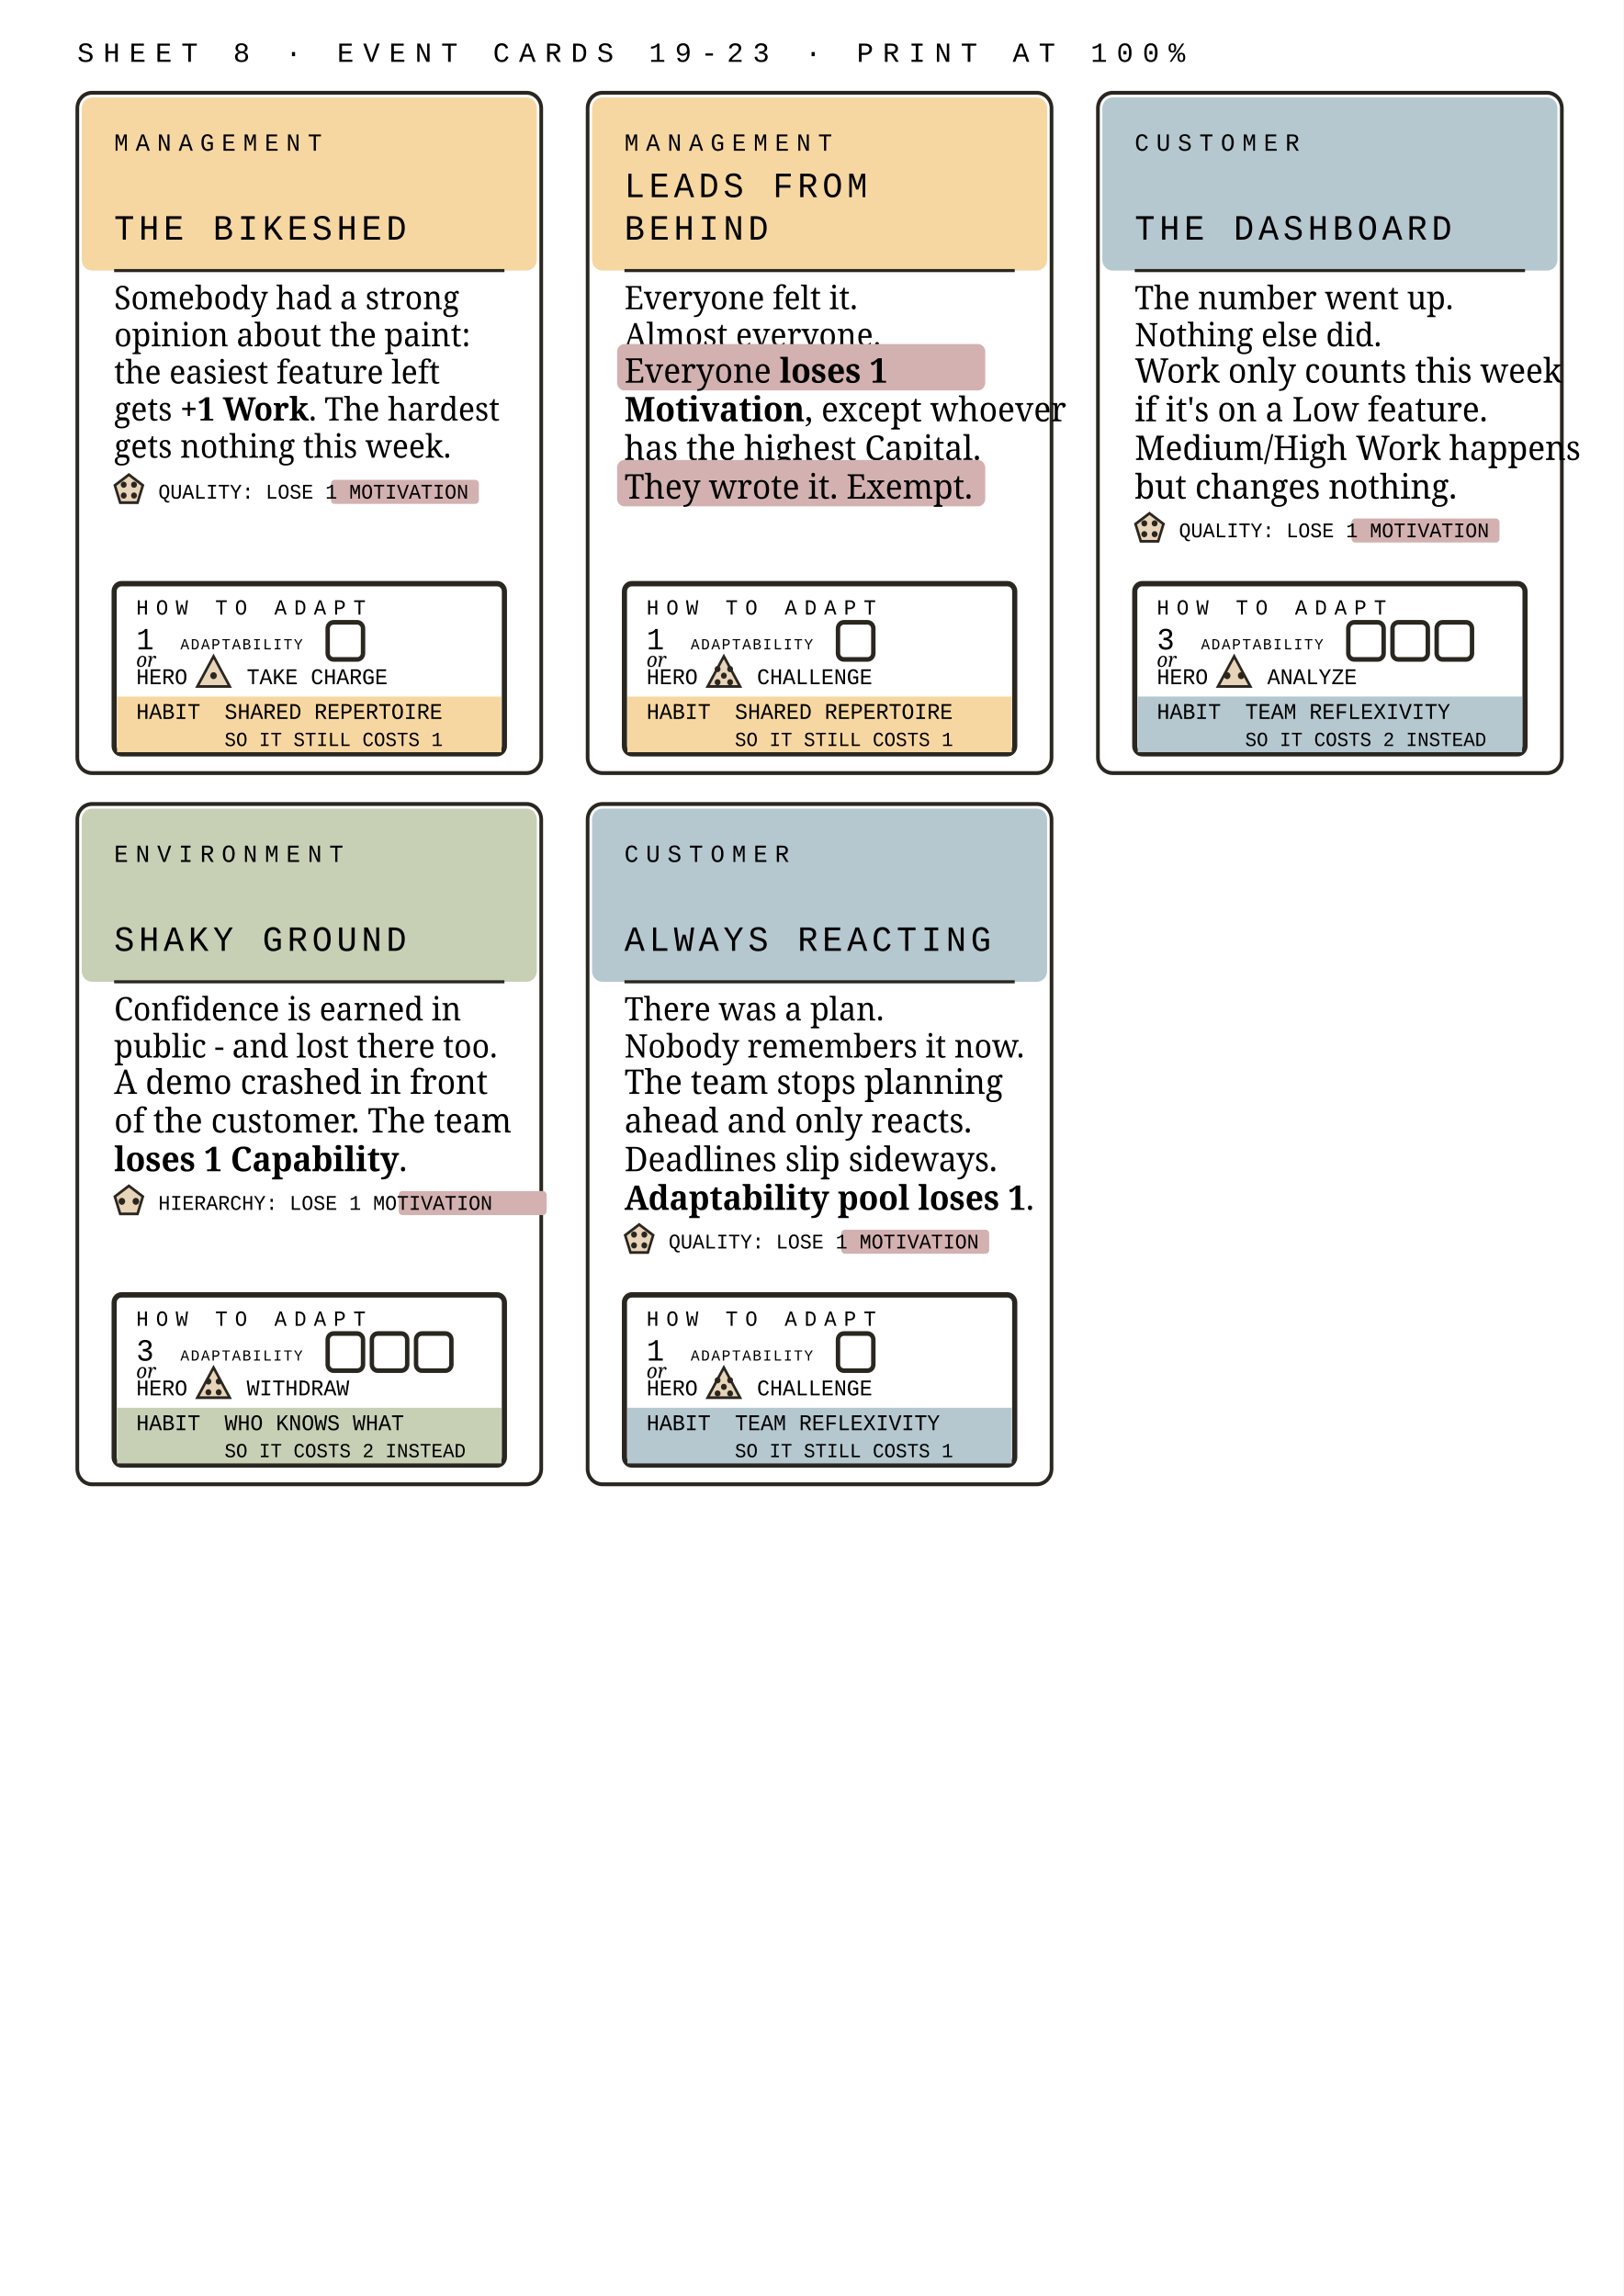
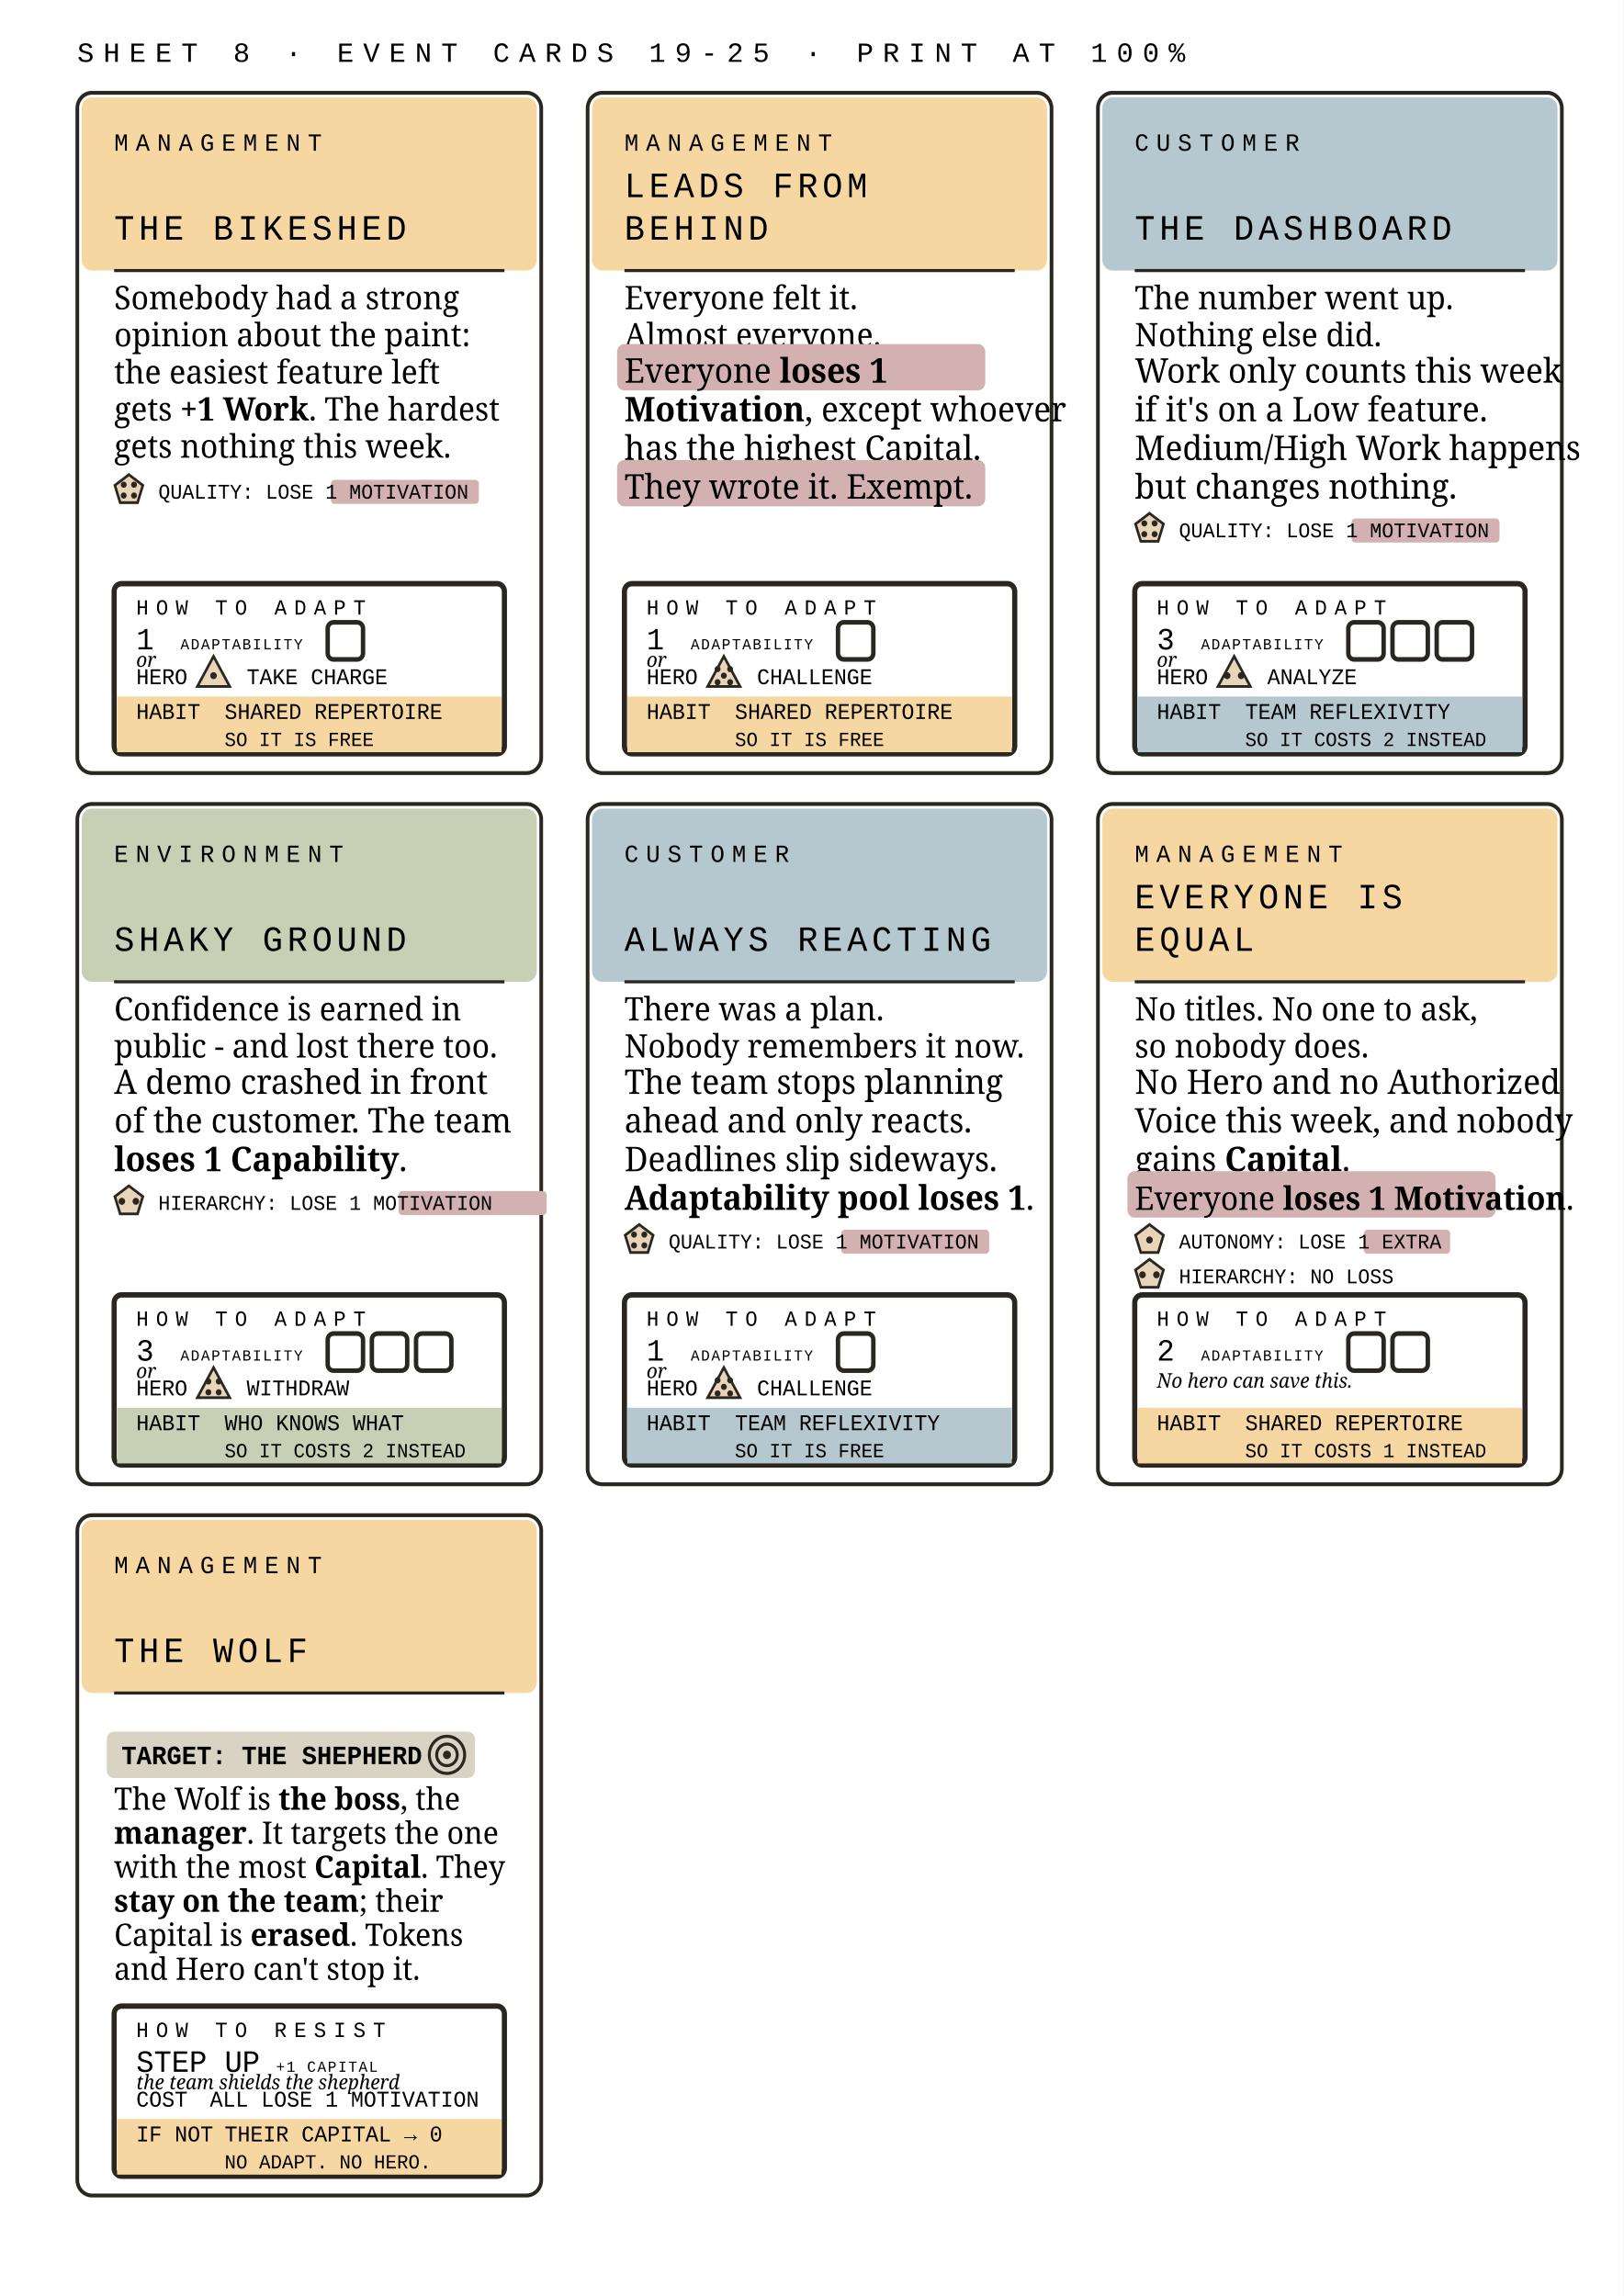
<svg xmlns="http://www.w3.org/2000/svg" width="210mm" height="297mm" viewBox="0 0 210 297">
  <style>
  .s { font-family:"EB Garamond",Garamond,Georgia,serif; fill:#000000; }
  .m { font-family:"IBM Plex Mono","Courier New",monospace; fill:#000000; }
  .c { fill:none; stroke:#2A2620; stroke-width:.5; }
  .h { stroke:#2A2620; stroke-width:.4; fill:none; }
  .w { fill:none; stroke:#2A2620; stroke-width:.7; }
  .q { fill:#000000; }
  .lb { font-family:"IBM Plex Mono","Courier New",monospace; font-size:2.9px; fill:#000000; }
  .vl { font-family:"IBM Plex Mono","Courier New",monospace; font-size:2.9px; fill:#000000; }
  .ic { fill:#E8D4B8; stroke:#2A2620; stroke-width:.35; }
  .pip { fill:#2A2620; stroke:none; }
  .trust { fill:#000000; }
  .capab { fill:#000000; }
  .shpra { fill:#000000; }
  .adapt { fill:#000000; }
  /* header tint = the Ledger row that answers this category */
  .cat-ppl  { fill:#D3CEDF; }
  .cat-env  { fill:#C7CFB5; }
  .cat-mgmt { fill:#F7D7A1; }
  .cat-cust { fill:#B5C7CF; }
</style>
  <defs>
    <g id="i-base">
      <rect x="-2.1" y="-2.1" width="4.2" height="4.2" rx=".3" class="ic" />
    </g>
    <g id="i-head">
      <polygon points="0,-2.5 2.2,1.4 -2.2,1.4" class="ic" />
    </g>
    <g id="i-item">
      <polygon points="0,-2.6 2.6,0 0,2.6 -2.6,0" class="ic" />
    </g>
    <g id="i-torso">
      <polygon points="0,-2 1.9,-.62 1.18,1.62 -1.18,1.62 -1.9,-.62" class="ic" />
    </g>
    <g id="q1">
      <circle cx="0" cy="0" r=".45" class="pip" />
    </g>
    <g id="q2">
      <circle cx="-.95" cy="0" r=".45" class="pip" />
      <circle cx=".95" cy="0" r=".45" class="pip" />
    </g>
    <g id="q3">
      <circle cx="0" cy="-.95" r=".45" class="pip" />
      <circle cx="-.95" cy=".8" r=".45" class="pip" />
      <circle cx=".95" cy=".8" r=".45" class="pip" />
    </g>
    <g id="q4">
      <circle cx="-.7" cy="-.7" r=".4" class="pip" />
      <circle cx=".7" cy="-.7" r=".4" class="pip" />
      <circle cx="-.7" cy=".7" r=".4" class="pip" />
      <circle cx=".7" cy=".7" r=".4" class="pip" />
    </g>
    <g id="q5">
      <circle cx="-.85" cy="-.85" r=".4" class="pip" />
      <circle cx=".85" cy="-.85" r=".4" class="pip" />
      <circle cx="0" cy="0" r=".4" class="pip" />
      <circle cx="-.85" cy=".85" r=".4" class="pip" />
      <circle cx=".85" cy=".85" r=".4" class="pip" />
    </g>
    <g id="bikeshed" transform="scale(.952381,1)">
      <rect x=".6" y=".6" width="61.8" height="22.4" rx="1.4" class="cat-mgmt" />
      <rect width="63" height="88" rx="2" class="c" />
      <text x="5" y="7.5" class="m q" font-size="3.2" letter-spacing="1">MANAGEMENT</text>
      <text x="5" y="19" class="m" font-size="4.6" letter-spacing=".6">THE BIKESHED</text>
      <line x1="5" y1="23" x2="58" y2="23" class="h" stroke-width=".7" />
      <text x="5" y="28" class="s" font-size="4.2">Somebody had a strong</text>
      <text x="5" y="32.8" class="s" font-size="4.2">opinion about the paint:</text>
      <text x="5" y="37.6" class="s" font-size="4.2">the easiest feature left</text>
      <text x="5" y="42.4" class="s" font-size="4.2">gets <tspan font-weight="bold">+1 Work</tspan>. The hardest</text>
      <text x="5" y="47.2" class="s" font-size="4.2">gets nothing this week.</text>
      <g transform="translate(0,9.5)">
        <g transform="translate(7,41.9)">
          <use href="#i-torso" />
          <use href="#q4" />
        </g>
        <rect x="34.44" y="40.57" width="20.09" height="3.11" rx=".5" fill="#D3B1B1" />
        <text x="11" y="43" class="m" font-size="2.7">QUALITY: LOSE 1 MOTIVATION</text>
        <rect x="5" y="54" width="53" height="22" rx="1" class="w" />
        <text x="8" y="58" class="m q" font-size="2.8" letter-spacing="1">HOW TO ADAPT</text>
        <text x="8" y="62.5" class="m" font-size="4">1</text>
        <text x="14" y="62.5" class="m q" font-size="2" letter-spacing=".2">ADAPTABILITY</text>
        <text x="8" y="64.75" class="s q" font-size="2.6" font-style="italic">or</text>
        <rect x="5.4" y="68.6" width="52.2" height="7.2" class="cat-mgmt" />
        <text x="8" y="67" class="lb">HERO</text>
        <g transform="translate(18.5,65.9)">
          <use href="#i-head" />
          <use href="#q1" />
        </g>
        <text x="23" y="67" class="vl">TAKE CHARGE</text>
        <text x="8" y="71.5" class="lb">HABIT</text>
        <text x="20" y="71.5" class="vl shpra">SHARED REPERTOIRE</text>
-         <text x="20" y="75" class="m" font-size="2.6">SO IT STILL COSTS 1</text>
+         <text x="20" y="75" class="m" font-size="2.6">SO IT IS FREE</text>
        <use href="#cost1" />
      </g>
    </g>
    <g id="leadsbehind" transform="scale(.952381,1)">
      <rect x=".6" y=".6" width="61.8" height="22.4" rx="1.4" class="cat-mgmt" />
      <rect width="63" height="88" rx="2" class="c" />
      <text x="5" y="7.5" class="m q" font-size="3.2" letter-spacing="1">MANAGEMENT</text>
      <text x="5" y="13.5" class="m" font-size="4.6" letter-spacing=".6">LEADS FROM</text>
      <text x="5" y="19" class="m" font-size="4.6" letter-spacing=".6">BEHIND</text>
      <line x1="5" y1="23" x2="58" y2="23" class="h" stroke-width=".7" />
      <text x="5" y="28" class="s" font-size="4.2">Everyone felt it.</text>
      <text x="5" y="32.8" class="s" font-size="4.2">Almost everyone.</text>
      <g transform="translate(0,9.5)">
        <rect x="4" y="23" width="50" height="6" rx="1" fill="#D3B1B1" />
        <text x="5" y="28" class="s" font-size="4.4">Everyone <tspan font-weight="bold">loses 1</tspan>
        </text>
        <text x="5" y="33" class="s" font-size="4.4">
          <tspan font-weight="bold">Motivation</tspan>, except whoever</text>
        <text x="5" y="38" class="s" font-size="4.4">has the highest Capital.</text>
        <rect x="4" y="38" width="50" height="6" rx="1" fill="#D3B1B1" />
        <text x="5" y="43" class="s" font-size="4.4">They wrote it. Exempt.</text>
        <rect x="5" y="54" width="53" height="22" rx="1" class="w" />
        <text x="8" y="58" class="m q" font-size="2.8" letter-spacing="1">HOW TO ADAPT</text>
        <text x="8" y="62.5" class="m" font-size="4">1</text>
        <text x="14" y="62.5" class="m q" font-size="2" letter-spacing=".2">ADAPTABILITY</text>
        <text x="8" y="64.75" class="s q" font-size="2.6" font-style="italic">or</text>
        <rect x="5.4" y="68.6" width="52.2" height="7.2" class="cat-mgmt" />
        <text x="8" y="67" class="lb">HERO</text>
        <g transform="translate(18.5,65.9)">
          <use href="#i-head" />
          <use href="#q5" />
        </g>
        <text x="23" y="67" class="vl">CHALLENGE</text>
        <text x="8" y="71.5" class="lb">HABIT</text>
        <text x="20" y="71.5" class="vl shpra">SHARED REPERTOIRE</text>
-         <text x="20" y="75" class="m" font-size="2.6">SO IT STILL COSTS 1</text>
+         <text x="20" y="75" class="m" font-size="2.6">SO IT IS FREE</text>
        <use href="#cost1" />
      </g>
    </g>
    <g id="dashboard" transform="scale(.952381,1)">
      <rect x=".6" y=".6" width="61.8" height="22.4" rx="1.4" class="cat-cust" />
      <rect width="63" height="88" rx="2" class="c" />
      <text x="5" y="7.5" class="m q" font-size="3.2" letter-spacing="1">CUSTOMER</text>
      <text x="5" y="19" class="m" font-size="4.6" letter-spacing=".6">THE DASHBOARD</text>
      <line x1="5" y1="23" x2="58" y2="23" class="h" stroke-width=".7" />
      <text x="5" y="28" class="s" font-size="4.2">The number went up.</text>
      <text x="5" y="32.8" class="s" font-size="4.2">Nothing else did.</text>
      <g transform="translate(0,9.5)">
        <text x="5" y="28" class="s" font-size="4.4">Work only counts this week</text>
        <text x="5" y="33" class="s" font-size="4.4">if it's on a Low feature.</text>
        <text x="5" y="38" class="s" font-size="4.4">Medium/High Work happens</text>
        <text x="5" y="43" class="s" font-size="4.4">but changes nothing.</text>
        <g transform="translate(7,46.9)">
          <use href="#i-torso" />
          <use href="#q4" />
        </g>
        <rect x="34.44" y="45.57" width="20.09" height="3.11" rx=".5" fill="#D3B1B1" />
        <text x="11" y="48" class="m" font-size="2.7">QUALITY: LOSE 1 MOTIVATION</text>
        <rect x="5" y="54" width="53" height="22" rx="1" class="w" />
        <text x="8" y="58" class="m q" font-size="2.8" letter-spacing="1">HOW TO ADAPT</text>
        <text x="8" y="62.5" class="m" font-size="4">3</text>
        <text x="14" y="62.5" class="m q" font-size="2" letter-spacing=".2">ADAPTABILITY</text>
        <text x="8" y="64.75" class="s q" font-size="2.6" font-style="italic">or</text>
        <rect x="5.4" y="68.6" width="52.2" height="7.2" class="cat-cust" />
        <text x="8" y="67" class="lb">HERO</text>
        <g transform="translate(18.5,65.9)">
          <use href="#i-head" />
          <use href="#q2" />
        </g>
        <text x="23" y="67" class="vl">ANALYZE</text>
        <text x="8" y="71.5" class="lb">HABIT</text>
        <text x="20" y="71.5" class="vl adapt">TEAM REFLEXIVITY</text>
        <text x="20" y="75" class="m" font-size="2.6">SO IT COSTS 2 INSTEAD</text>
        <use href="#cost3" />
      </g>
    </g>
    <g id="confidence" transform="scale(.952381,1)">
      <rect x=".6" y=".6" width="61.8" height="22.4" rx="1.4" class="cat-env" />
      <rect width="63" height="88" rx="2" class="c" />
      <text x="5" y="7.5" class="m q" font-size="3.2" letter-spacing="1">ENVIRONMENT</text>
      <text x="5" y="19" class="m" font-size="4.6" letter-spacing=".6">SHAKY GROUND</text>
      <line x1="5" y1="23" x2="58" y2="23" class="h" stroke-width=".7" />
      <text x="5" y="28" class="s" font-size="4.2">Confidence is earned in</text>
      <text x="5" y="32.8" class="s" font-size="4.2">public - and lost there too.</text>
      <g transform="translate(0,9.5)">
        <text x="5" y="28" class="s" font-size="4.4">A demo crashed in front</text>
        <text x="5" y="33" class="s" font-size="4.4">of the customer. The team</text>
        <text x="5" y="38" class="s" font-size="4.4">
          <tspan font-weight="bold">loses 1 Capability</tspan>.</text>
        <g transform="translate(7,41.9)">
          <use href="#i-torso" />
          <use href="#q2" />
        </g>
        <rect x="43.64" y="40.57" width="20.09" height="3.11" rx=".5" fill="#D3B1B1" />
        <text x="11" y="43" class="m" font-size="2.7">HIERARCHY: LOSE 1 MOTIVATION</text>
        <rect x="5" y="54" width="53" height="22" rx="1" class="w" />
        <text x="8" y="58" class="m q" font-size="2.8" letter-spacing="1">HOW TO ADAPT</text>
        <text x="8" y="62.5" class="m" font-size="4">3</text>
        <text x="14" y="62.5" class="m q" font-size="2" letter-spacing=".2">ADAPTABILITY</text>
        <text x="8" y="64.75" class="s q" font-size="2.6" font-style="italic">or</text>
        <rect x="5.4" y="68.6" width="52.2" height="7.2" class="cat-env" />
        <text x="8" y="67" class="lb">HERO</text>
        <g transform="translate(18.5,65.9)">
          <use href="#i-head" />
          <use href="#q4" />
        </g>
        <text x="23" y="67" class="vl">WITHDRAW</text>
        <text x="8" y="71.5" class="lb">HABIT</text>
        <text x="20" y="71.5" class="vl capab">WHO KNOWS WHAT</text>
        <text x="20" y="75" class="m" font-size="2.6">SO IT COSTS 2 INSTEAD</text>
        <use href="#cost3" />
      </g>
    </g>
    <g id="reacting" transform="scale(.952381,1)">
      <rect x=".6" y=".6" width="61.8" height="22.4" rx="1.4" class="cat-cust" />
      <rect width="63" height="88" rx="2" class="c" />
      <text x="5" y="7.5" class="m q" font-size="3.2" letter-spacing="1">CUSTOMER</text>
      <text x="5" y="19" class="m" font-size="4.6" letter-spacing=".6">ALWAYS REACTING</text>
      <line x1="5" y1="23" x2="58" y2="23" class="h" stroke-width=".7" />
      <text x="5" y="28" class="s" font-size="4.2">There was a plan.</text>
      <text x="5" y="32.8" class="s" font-size="4.2">Nobody remembers it now.</text>
      <g transform="translate(0,9.5)">
        <text x="5" y="28" class="s" font-size="4.4">The team stops planning</text>
        <text x="5" y="33" class="s" font-size="4.4">ahead and only reacts.</text>
        <text x="5" y="38" class="s" font-size="4.4">Deadlines slip sideways.</text>
        <text x="5" y="43" class="s" font-size="4.4">
          <tspan font-weight="bold">Adaptability pool loses 1</tspan>.</text>
        <g transform="translate(7,46.9)">
          <use href="#i-torso" />
          <use href="#q4" />
        </g>
        <rect x="34.44" y="45.57" width="20.09" height="3.11" rx=".5" fill="#D3B1B1" />
        <text x="11" y="48" class="m" font-size="2.7">QUALITY: LOSE 1 MOTIVATION</text>
        <rect x="5" y="54" width="53" height="22" rx="1" class="w" />
        <text x="8" y="58" class="m q" font-size="2.8" letter-spacing="1">HOW TO ADAPT</text>
        <text x="8" y="62.5" class="m" font-size="4">1</text>
        <text x="14" y="62.5" class="m q" font-size="2" letter-spacing=".2">ADAPTABILITY</text>
        <text x="8" y="64.75" class="s q" font-size="2.6" font-style="italic">or</text>
        <rect x="5.4" y="68.6" width="52.2" height="7.2" class="cat-cust" />
        <text x="8" y="67" class="lb">HERO</text>
        <g transform="translate(18.5,65.9)">
          <use href="#i-head" />
          <use href="#q5" />
        </g>
        <text x="23" y="67" class="vl">CHALLENGE</text>
        <text x="8" y="71.5" class="lb">HABIT</text>
        <text x="20" y="71.5" class="vl adapt">TEAM REFLEXIVITY</text>
-         <text x="20" y="75" class="m" font-size="2.6">SO IT STILL COSTS 1</text>
+         <text x="20" y="75" class="m" font-size="2.6">SO IT IS FREE</text>
        <use href="#cost1" />
+       </g>
+     </g>
+     <g id="equal" transform="scale(.952381,1)">
+       <rect x=".6" y=".6" width="61.8" height="22.4" rx="1.4" class="cat-mgmt" />
+       <rect width="63" height="88" rx="2" class="c" />
+       <text x="5" y="7.5" class="m q" font-size="3.2" letter-spacing="1">MANAGEMENT</text>
+       <text x="5" y="13.5" class="m" font-size="4.6" letter-spacing=".6">EVERYONE IS</text>
+       <text x="5" y="19" class="m" font-size="4.6" letter-spacing=".6">EQUAL</text>
+       <line x1="5" y1="23" x2="58" y2="23" class="h" stroke-width=".7" />
+       <text x="5" y="28" class="s" font-size="4.2">No titles. No one to ask,</text>
+       <text x="5" y="32.8" class="s" font-size="4.2">so nobody does.</text>
+       <g transform="translate(0,9.5)">
+         <text x="5" y="28" class="s" font-size="4.4">No Hero and no Authorized</text>
+         <text x="5" y="33" class="s" font-size="4.4">Voice this week, and nobody</text>
+         <text x="5" y="38" class="s" font-size="4.4">gains <tspan font-weight="bold">Capital</tspan>.</text>
+         <rect x="4" y="38" width="50" height="6" rx="1" fill="#D3B1B1" />
+         <text x="5" y="43" class="s" font-size="4.2">Everyone <tspan font-weight="bold">loses 1 Motivation</tspan>.</text>
+         <g transform="translate(7,46.9)">
+           <use href="#i-torso" />
+           <use href="#q1" />
+         </g>
+         <rect x="36.11" y="45.57" width="11.72" height="3.11" rx=".5" fill="#D3B1B1" />
+         <text x="11" y="48" class="m" font-size="2.7">AUTONOMY: LOSE 1 EXTRA</text>
+         <g transform="translate(7,51.4)">
+           <use href="#i-torso" />
+           <use href="#q2" />
+         </g>
+         <text x="11" y="52.5" class="m q" font-size="2.7">HIERARCHY: NO LOSS</text>
+         <rect x="5" y="54" width="53" height="22" rx="1" class="w" />
+         <text x="8" y="58" class="m q" font-size="2.8" letter-spacing="1">HOW TO ADAPT</text>
+         <text x="8" y="62.5" class="m" font-size="4">2</text>
+         <text x="14" y="62.5" class="m q" font-size="2" letter-spacing=".2">ADAPTABILITY</text>
+         <text x="8" y="66" class="s q" font-size="2.6" font-style="italic">No hero can save this.</text>
+         <rect x="5.4" y="68.6" width="52.2" height="7.2" class="cat-mgmt" />
+         <text x="8" y="71.5" class="lb">HABIT</text>
+         <text x="20" y="71.5" class="vl shpra">SHARED REPERTOIRE</text>
+         <text x="20" y="75" class="m" font-size="2.6">SO IT COSTS 1 INSTEAD</text>
+         <use href="#cost2" />
+       </g>
+     </g>
+     <g id="wolf" transform="scale(.952381,1)">
+       <rect x=".6" y=".6" width="61.8" height="22.4" rx="1.4" class="cat-mgmt" />
+       <rect width="63" height="88" rx="2" class="c" stroke-width=".9" />
+       <text x="5" y="7.5" class="m q" font-size="3.2" letter-spacing="1">MANAGEMENT</text>
+       <text x="5" y="19" class="m" font-size="4.6" letter-spacing=".6">THE WOLF</text>
+       <line x1="5" y1="23" x2="58" y2="23" class="h" stroke-width=".7" />
+       <g transform="translate(0,9.5)">
+         <rect x="4" y="18.5" width="50" height="6" rx="1" fill="#D9D3C4" />
+         <text x="6" y="22.7" class="m" font-size="3.4" font-weight="bold">TARGET: THE SHEPHERD</text>
+         <g transform="translate(50.2,21.5)" fill="none" stroke="#2A2620" stroke-width=".4">
+           <circle r="2.4" />
+           <circle r="1.4" />
+           <circle r=".35" fill="#2A2620" />
+         </g>
+         <text x="5" y="28.6" class="s" font-size="4">The Wolf is <tspan font-weight="bold">the boss</tspan>, the</text>
+         <text x="5" y="33" class="s" font-size="4">
+           <tspan font-weight="bold">manager</tspan>. It targets the one</text>
+         <text x="5" y="37.4" class="s" font-size="4">with the most <tspan font-weight="bold">Capital</tspan>. They</text>
+         <text x="5" y="41.8" class="s" font-size="4">
+           <tspan font-weight="bold">stay on the team</tspan>; their</text>
+         <text x="5" y="46.2" class="s" font-size="4">Capital is <tspan font-weight="bold">erased</tspan>. Tokens</text>
+         <text x="5" y="50.6" class="s" font-size="4">and Hero can't stop it.</text>
+         <rect x="5" y="54" width="53" height="22" rx="1" class="w" />
+         <text x="8" y="58" class="m q" font-size="2.8" letter-spacing="1">HOW TO RESIST</text>
+         <text x="8" y="62.5" class="m" font-size="4">STEP UP</text>
+         <text x="27" y="62.5" class="m q" font-size="2" letter-spacing=".2">+1 CAPITAL</text>
+         <text x="8" y="64.75" class="s q" font-size="2.6" font-style="italic">the team shields the shepherd</text>
+         <rect x="5.4" y="68.6" width="52.2" height="7.2" class="cat-mgmt" />
+         <text x="8" y="67" class="lb">COST</text>
+         <text x="18" y="67" class="vl">ALL LOSE 1 MOTIVATION</text>
+         <text x="8" y="71.5" class="lb">IF NOT</text>
+         <text x="20" y="71.5" class="vl">THEIR CAPITAL → 0</text>
+         <text x="20" y="75" class="m" font-size="2.6">NO ADAPT. NO HERO.</text>
      </g>
    </g>
    <g id="cost1" fill="none" stroke="#2A2620" stroke-width=".6">
      <rect x="34" y="59" width="4.8" height="4.8" rx=".8" />
    </g>
    <g id="cost2" fill="none" stroke="#2A2620" stroke-width=".6">
      <rect x="34" y="59" width="4.8" height="4.8" rx=".8" />
      <rect x="40" y="59" width="4.8" height="4.8" rx=".8" />
    </g>
    <g id="cost3" fill="none" stroke="#2A2620" stroke-width=".6">
      <rect x="34" y="59" width="4.8" height="4.8" rx=".8" />
      <rect x="40" y="59" width="4.8" height="4.8" rx=".8" />
      <rect x="46" y="59" width="4.8" height="4.8" rx=".8" />
    </g>
  </defs>
  <rect width="210" height="297" fill="#FFFFFF" />
-   <text x="10" y="8" class="m" font-size="3.6" letter-spacing="1.2">SHEET 8 · EVENT CARDS 19-23 · PRINT AT 100%</text>
+   <text x="10" y="8" class="m" font-size="3.6" letter-spacing="1.2">SHEET 8 · EVENT CARDS 19-25 · PRINT AT 100%</text>
  <use href="#bikeshed" x="10" y="12" />
  <use href="#leadsbehind" x="76" y="12" />
  <use href="#dashboard" x="142" y="12" />
  <use href="#confidence" x="10" y="104" />
  <use href="#reacting" x="76" y="104" />
+   <use href="#equal" x="142" y="104" />
+   <use href="#wolf" x="10" y="196" />
</svg>
